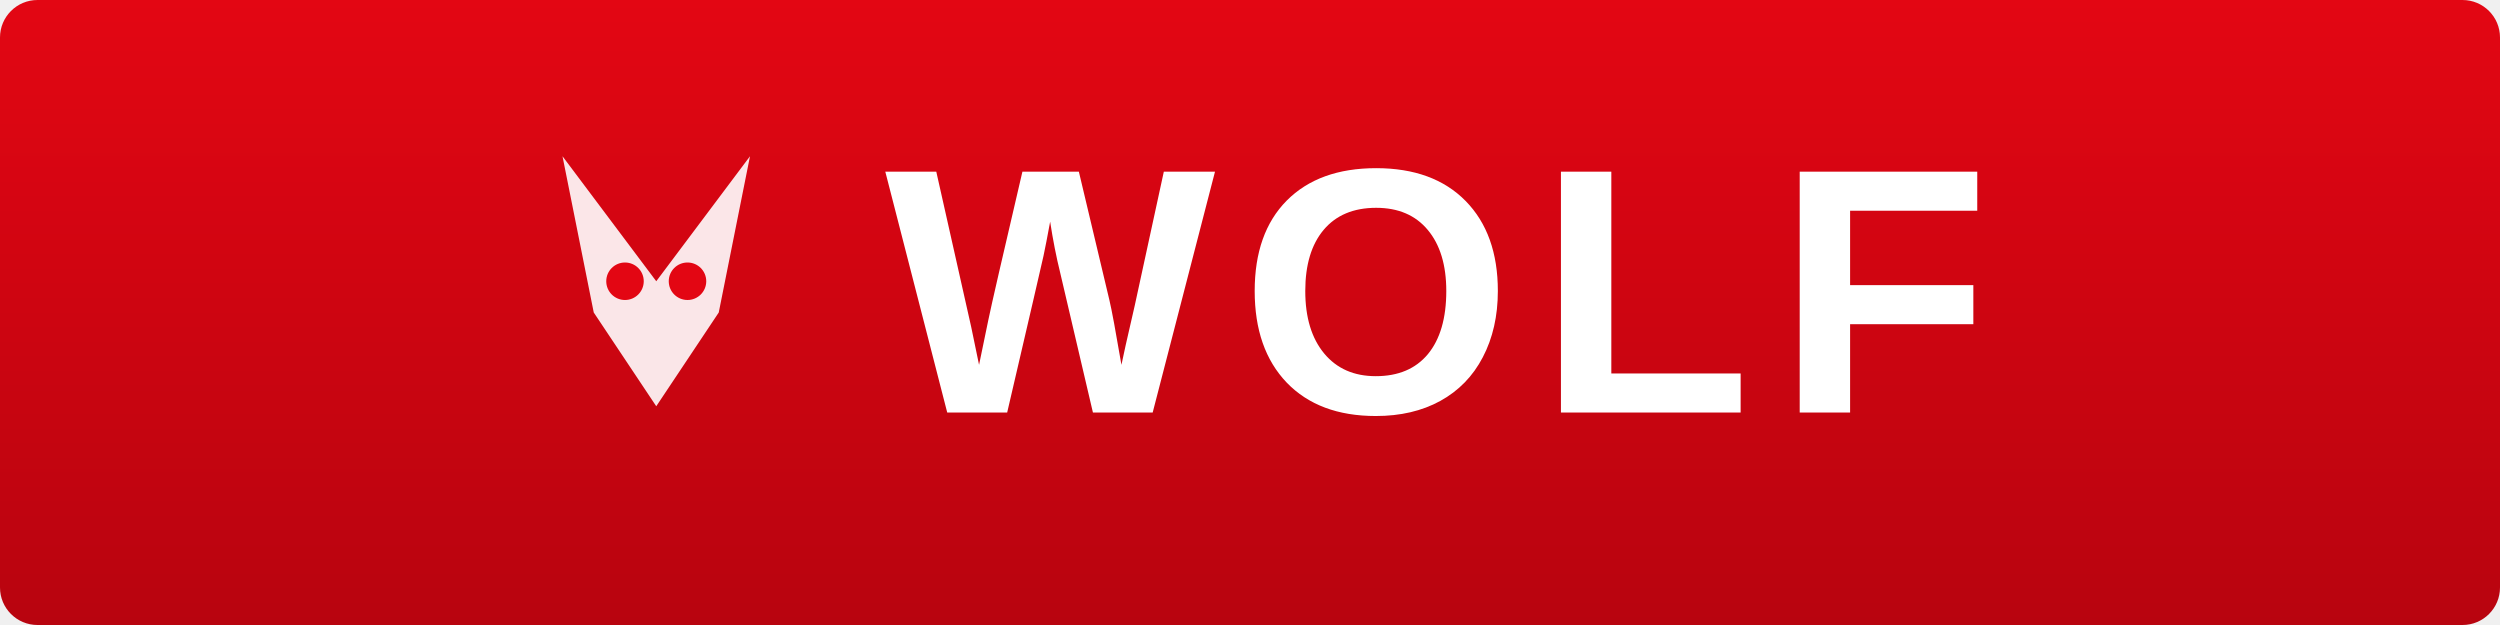
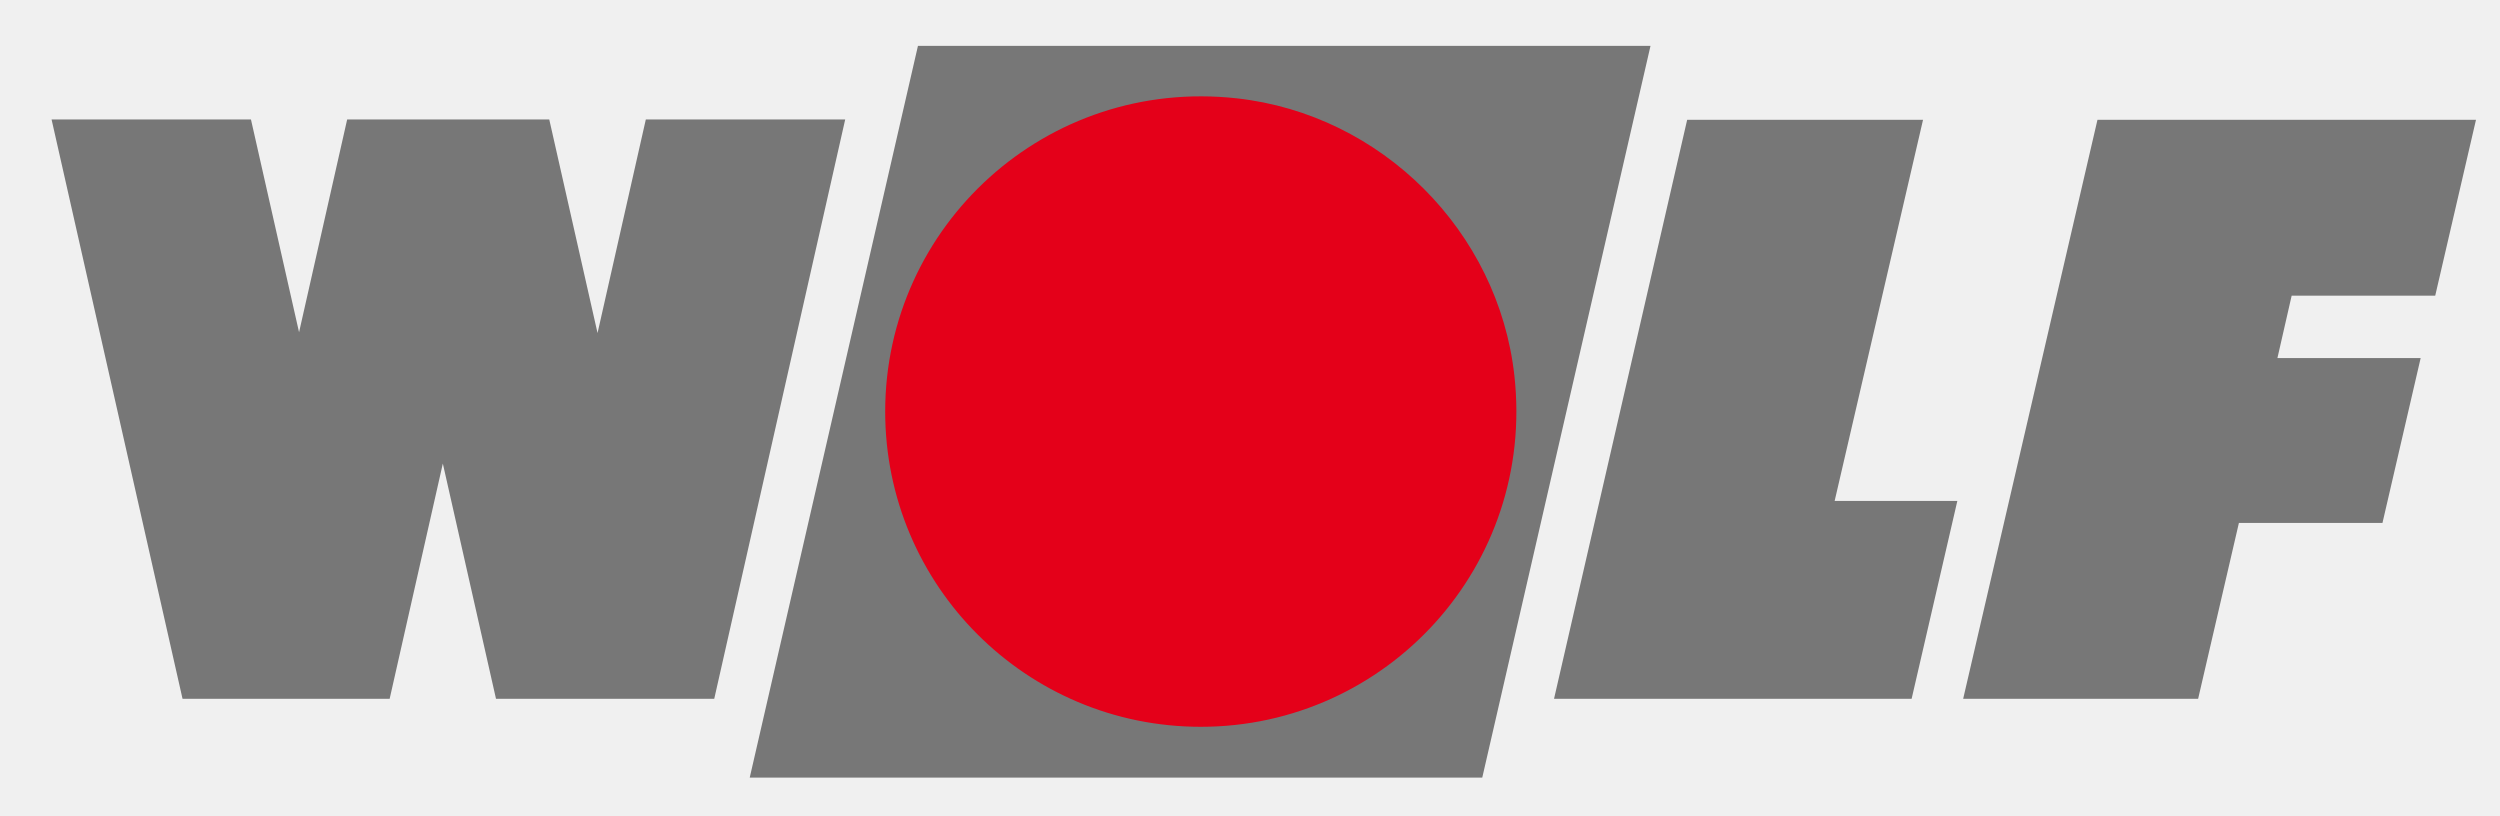
- <svg xmlns="http://www.w3.org/2000/svg" viewBox="0 0 200 50">
-   <defs>
-     <linearGradient id="wolf-grad" x1="0%" y1="0%" x2="0%" y2="100%">
-       <stop offset="0%" style="stop-color:#E30613" />
-       <stop offset="100%" style="stop-color:#B8040F" />
-     </linearGradient>
-   </defs>
-   <rect width="200" height="50" fill="url(#wolf-grad)" rx="3" />
-   <g transform="translate(30, 10) scale(0.5)">
-     <path d="M30 5 L45 25 L60 5 L55 30 L45 45 L35 30 Z" fill="white" opacity="0.9" />
-     <circle cx="40" cy="25" r="3" fill="#E30613" />
-     <circle cx="50" cy="25" r="3" fill="#E30613" />
+ <svg xmlns="http://www.w3.org/2000/svg" id="logo" viewBox="0 0 515 168" version="1.1" xml:space="preserve" x="0px" y="0px" width="515px" height="168px">
+   <g>
+     <path class="p0" d="M 133.039 24.612 L 123.094 68.608 L 113.147 24.612 L 112.588 24.612 L 72.074 24.612 L 71.516 24.612 L 61.606 68.444 L 51.698 24.612 L 10.624 24.612 L 37.604 143.959 L 40.654 143.959 L 44.535 143.959 L 49.399 143.959 L 73.814 143.959 L 78.677 143.959 L 80.267 143.959 L 91.223 95.495 L 102.178 143.959 L 106.06 143.959 L 110.848 143.959 L 135.338 143.959 L 140.125 143.959 L 144.007 143.959 L 147.132 143.959 L 174.111 24.612 L 133.039 24.612 Z" fill="#ffffff" style="fill: rgb(119, 119, 119);" />
+     <path class="p1" d="M 347.555 24.684 L 320.129 143.959 L 393.793 143.959 L 403.21 103.199 L 377.935 103.199 L 396.145 24.684 L 347.555 24.684 L 347.555 24.684 Z" fill="#ffffff" style="fill: rgb(119, 119, 119);" />
+     <path class="p2" d="M 432.078 24.684 L 404.41 143.959 L 452.813 143.959 L 461.214 107.728 L 490.788 107.728 L 498.655 73.764 L 469.148 73.764 L 472.081 60.912 L 501.655 60.912 L 510.053 24.684 L 432.078 24.684 L 432.078 24.684 Z" fill="#ffffff" style="fill: rgb(119, 119, 119);" />
+     <path class="p3" d="M 189.097 9.455 L 340.002 9.455 L 305.346 160.184 L 154.444 160.184 L 189.097 9.455 L 189.097 9.455 Z" fill="#ffffff" style="fill: rgb(119, 119, 119);" />
+     <path class="p4" d="M 182.35 84.785 C 182.35 46.485 215.542 15.929 254.765 20.256 C 284.576 23.546 308.673 47.617 311.965 77.394 C 316.295 116.571 285.703 149.721 247.362 149.721 C 211.456 149.721 182.35 120.651 182.35 84.785 L 182.35 84.785 L 182.35 84.785 Z" fill="#e40019" />
  </g>
-   <text x="115" y="33" font-family="'Helvetica Neue', Arial, sans-serif" font-size="28" font-weight="700" fill="white" text-anchor="middle" letter-spacing="2">WOLF</text>
</svg>
